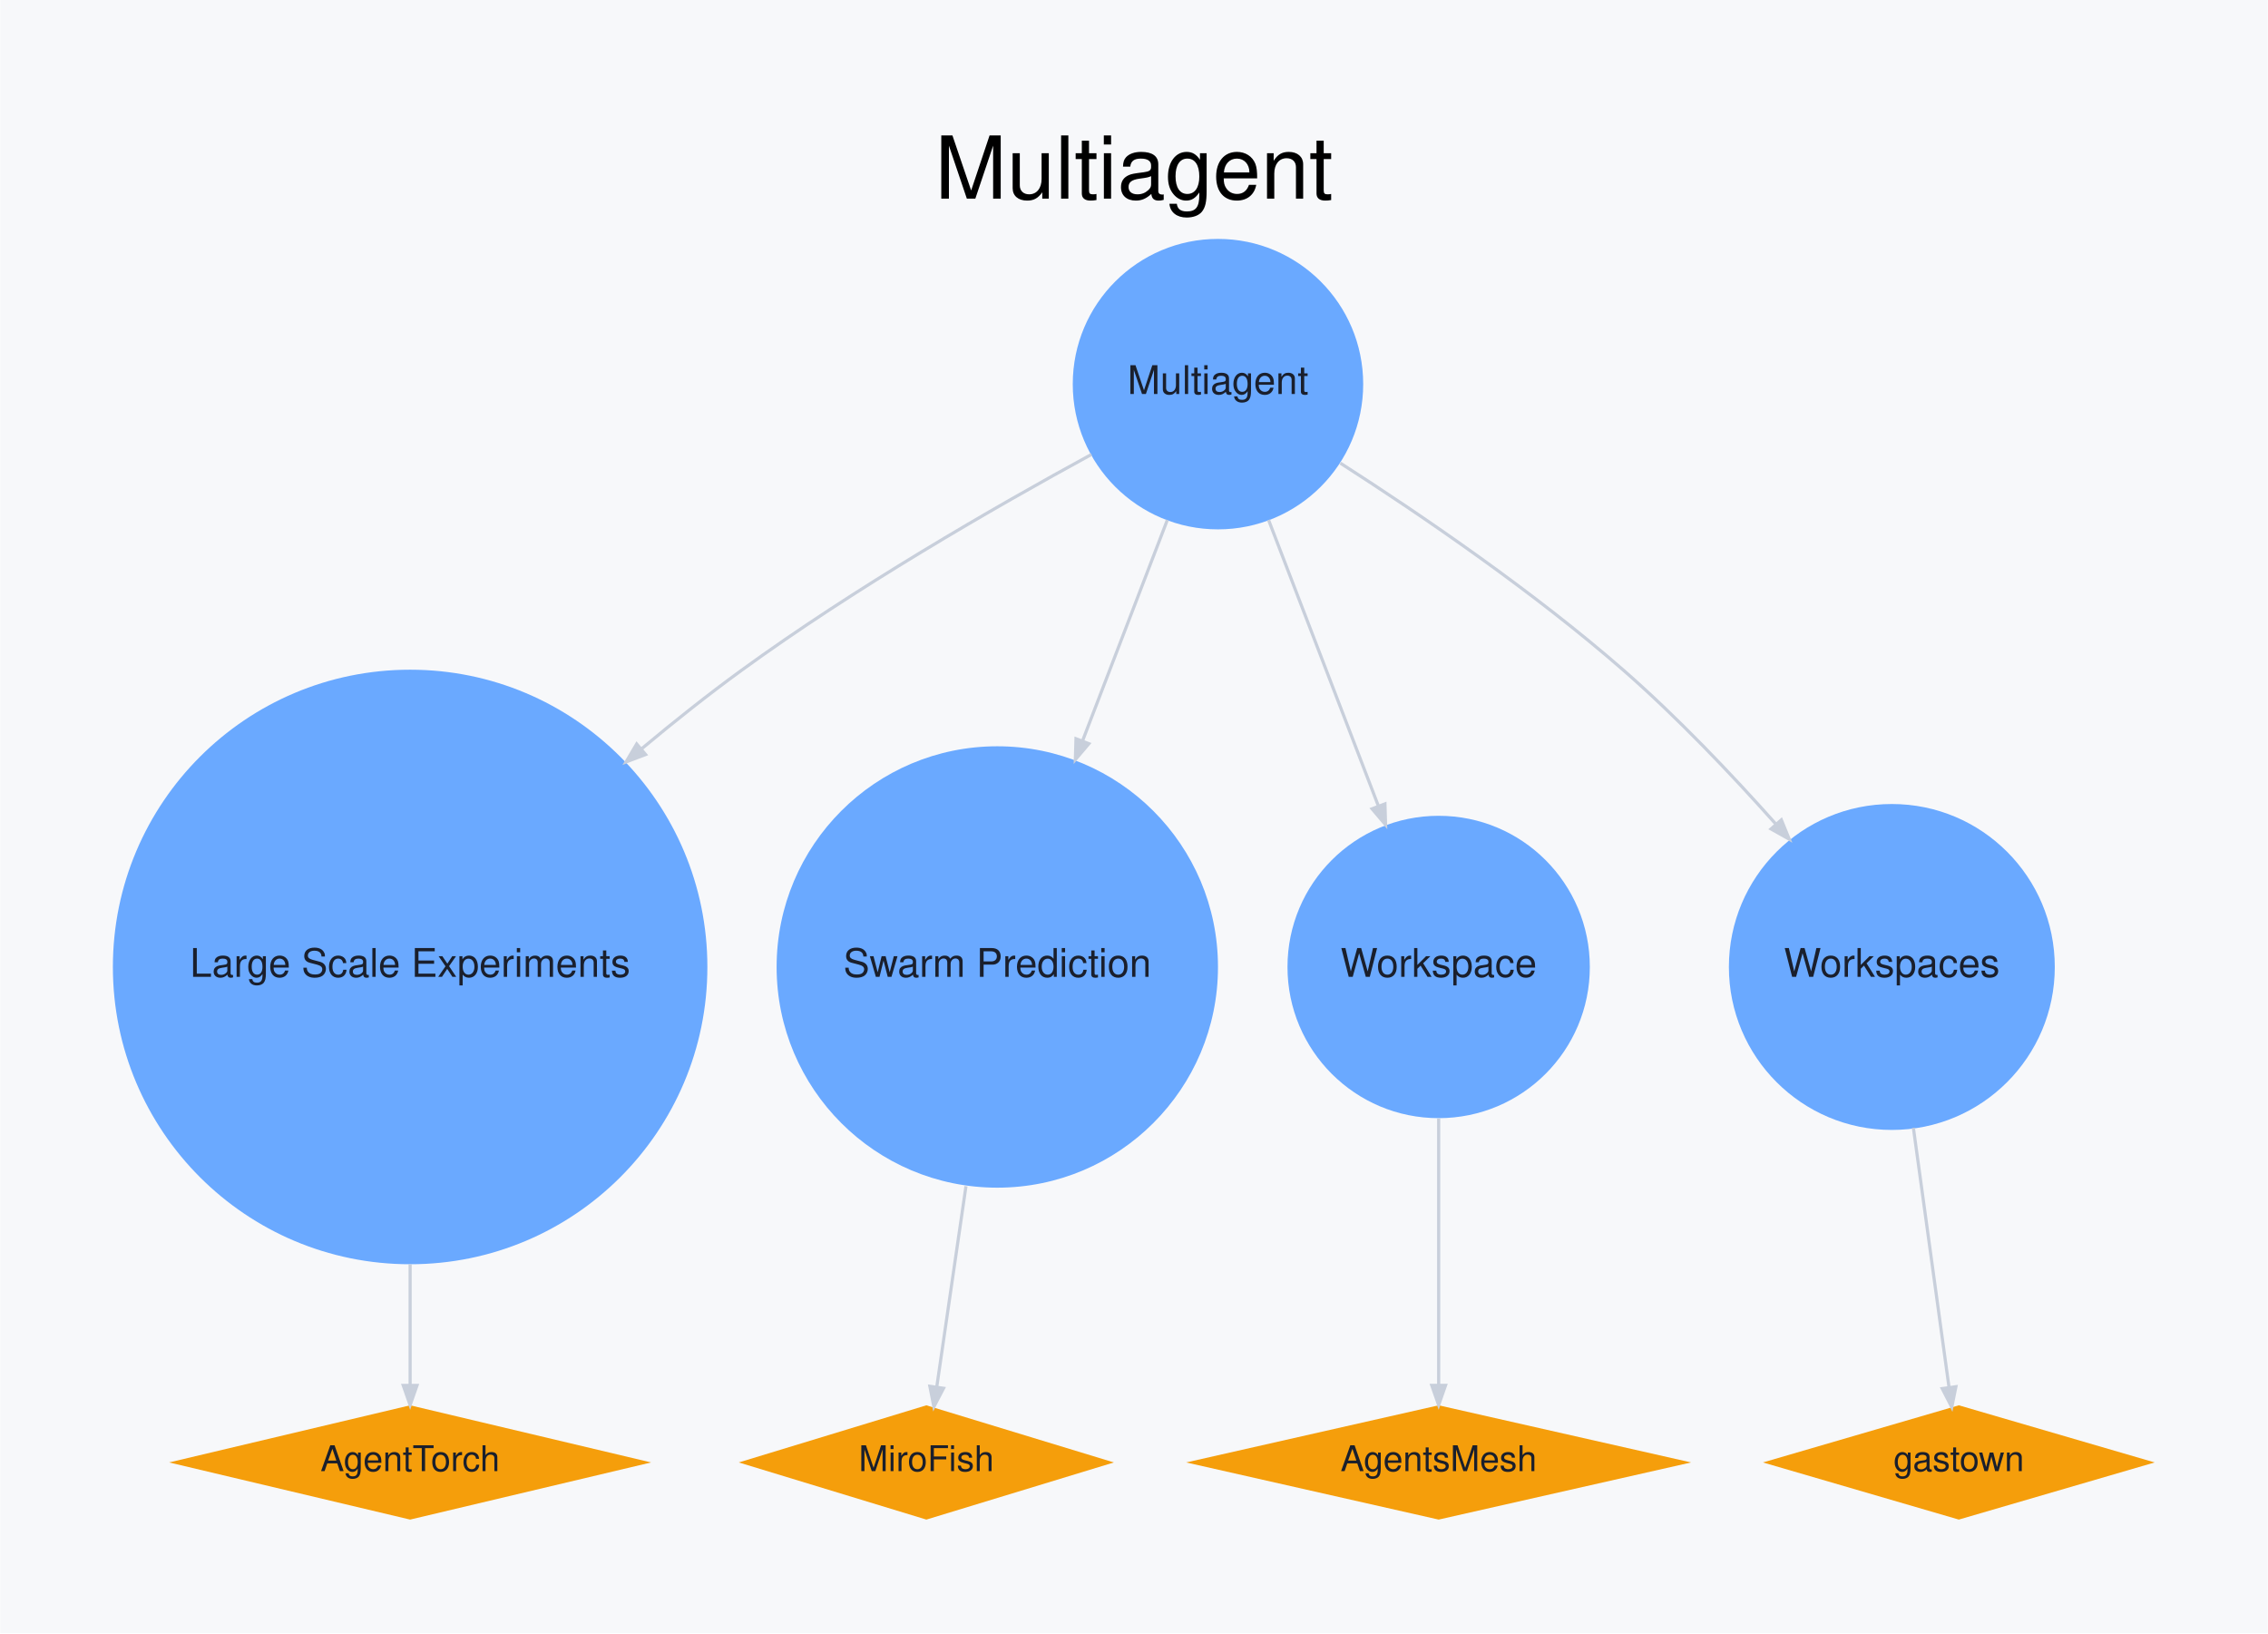
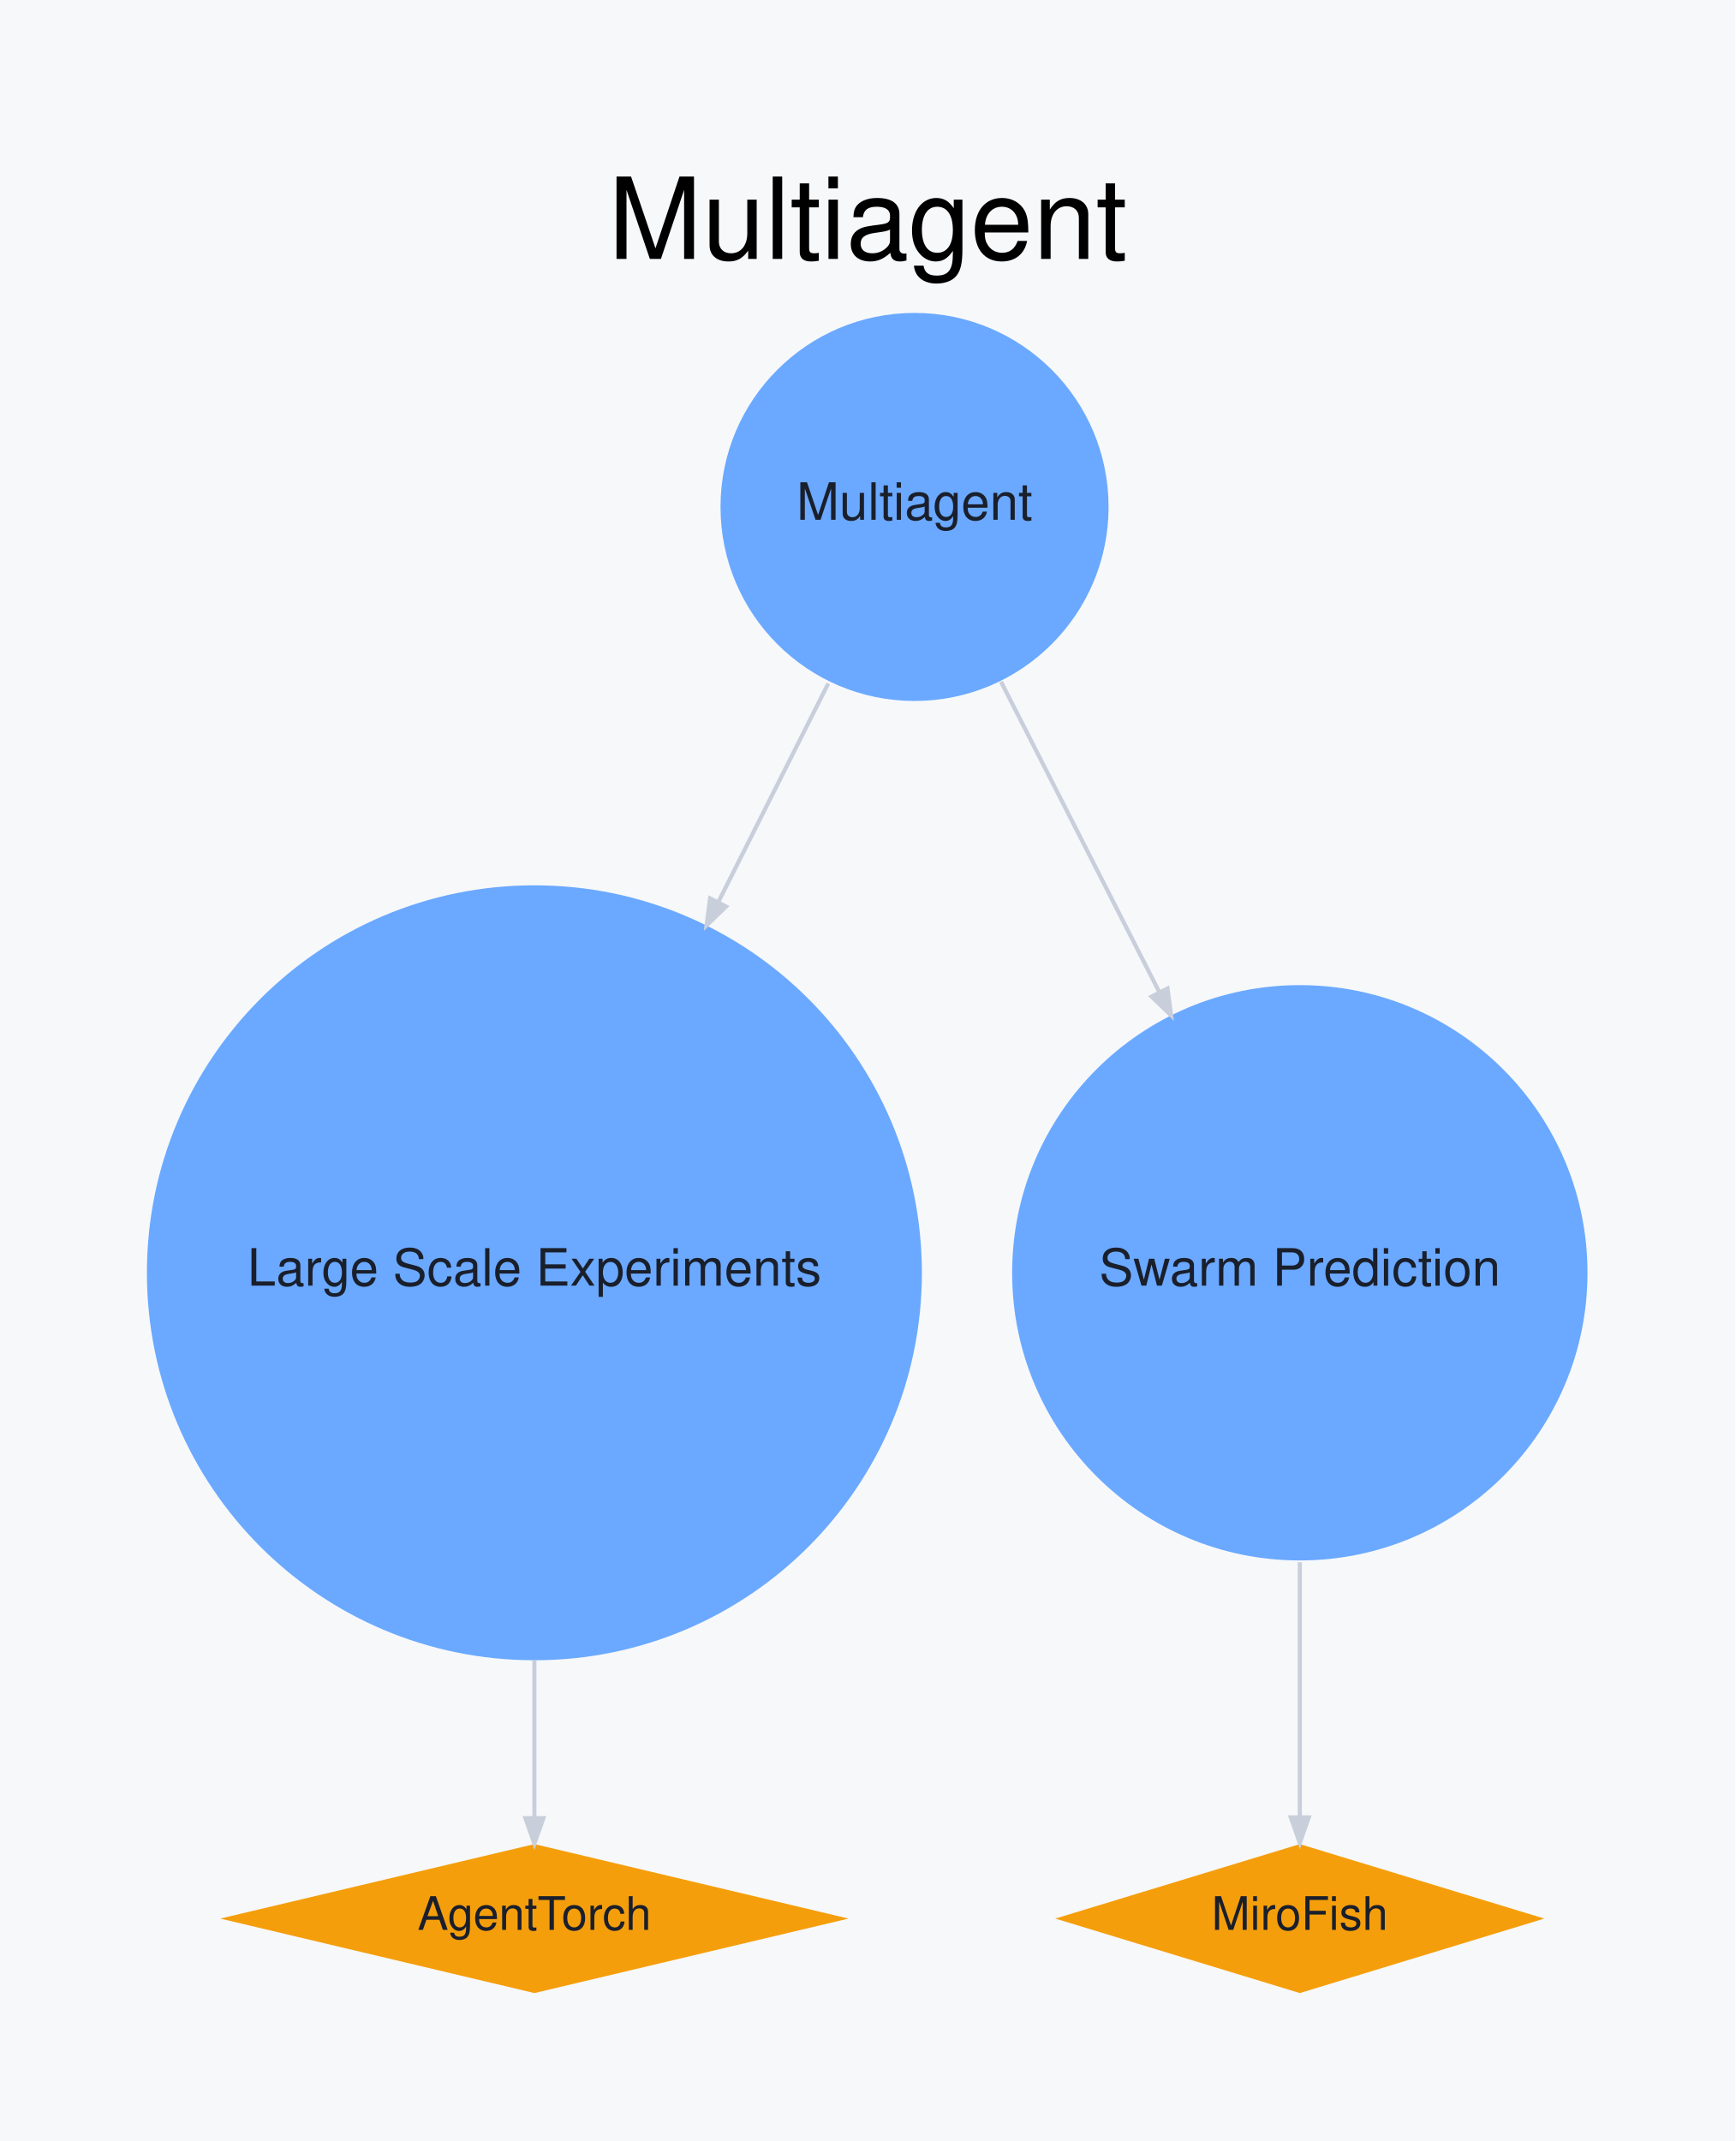
- <svg xmlns="http://www.w3.org/2000/svg" xmlns:xlink="http://www.w3.org/1999/xlink" width="575pt" height="414pt" viewBox="0.00 0.00 575.42 414.38">
-   <g id="graph0" class="graph" transform="scale(1 1) rotate(0) translate(28.8 385.58)">
-     <polygon fill="#f7f8fa" stroke="transparent" points="-28.8,28.8 -28.8,-385.58 546.62,-385.58 546.62,28.8 -28.8,28.8" />
-     <text text-anchor="middle" x="258.91" y="-335.18" font-family="Helvetica,sans-Serif" font-size="22.00">Multiagent</text>
+ <svg xmlns="http://www.w3.org/2000/svg" xmlns:xlink="http://www.w3.org/1999/xlink" width="338pt" height="417pt" viewBox="0.00 0.00 337.82 416.80">
+   <g id="graph0" class="graph" transform="scale(1 1) rotate(0) translate(28.8 388)">
+     <polygon fill="#f7f8fa" stroke="transparent" points="-28.8,28.8 -28.8,-388 309.02,-388 309.02,28.8 -28.8,28.8" />
+     <text text-anchor="middle" x="140.11" y="-337.6" font-family="Helvetica,sans-Serif" font-size="22.00">Multiagent</text>
    <g id="node1" class="node">
      <g id="a_node1">
        <a xlink:title="Systems built around multiple cooperating or competing agents.">
-           <ellipse fill="#6aa9ff" stroke="black" stroke-width="0" cx="280.22" cy="-288.11" rx="36.85" ry="36.85" />
-           <text text-anchor="middle" x="280.22" y="-285.61" font-family="Helvetica,sans-Serif" font-size="10.00" fill="#1a1f2c">Multiagent</text>
+           <ellipse fill="#6aa9ff" stroke="black" stroke-width="0" cx="149.22" cy="-289.31" rx="37.77" ry="37.77" />
+           <text text-anchor="middle" x="149.22" y="-286.81" font-family="Helvetica,sans-Serif" font-size="10.00" fill="#1a1f2c">Multiagent</text>
        </a>
      </g>
    </g>
    <g id="node2" class="node">
      <ellipse fill="#6aa9ff" stroke="black" stroke-width="0" cx="75.22" cy="-140.22" rx="75.43" ry="75.43" />
      <text text-anchor="middle" x="75.22" y="-137.72" font-family="Helvetica,sans-Serif" font-size="10.00" fill="#1a1f2c">Large Scale Experiments</text>
    </g>
    <g id="edge1" class="edge">
-       <path fill="none" stroke="#c8cfdb" stroke-width="0.8" d="M248.1,-270.26C223.1,-256.63 187.94,-236.34 159.22,-215.43 150.83,-209.33 142.3,-202.55 134.04,-195.65" />
-       <polygon fill="#c8cfdb" stroke="#c8cfdb" stroke-width="0.8" points="134.97,-194.13 130.02,-192.25 132.71,-196.81 134.97,-194.13" />
+       <path fill="none" stroke="#c8cfdb" stroke-width="0.8" d="M132.42,-254.94C126.05,-242.26 118.52,-227.29 111.05,-212.44" />
+       <polygon fill="#c8cfdb" stroke="#c8cfdb" stroke-width="0.8" points="112.54,-211.52 108.73,-207.84 109.42,-213.1 112.54,-211.52" />
    </g>
    <g id="node4" class="node">
      <ellipse fill="#6aa9ff" stroke="black" stroke-width="0" cx="224.22" cy="-140.22" rx="56" ry="56" />
      <text text-anchor="middle" x="224.22" y="-137.72" font-family="Helvetica,sans-Serif" font-size="10.00" fill="#1a1f2c">Swarm Prediction</text>
    </g>
    <g id="edge3" class="edge">
-       <path fill="none" stroke="#c8cfdb" stroke-width="0.8" d="M267.37,-253.64C261,-237.04 253.13,-216.54 245.86,-197.61" />
-       <polygon fill="#c8cfdb" stroke="#c8cfdb" stroke-width="0.8" points="247.46,-196.88 244.03,-192.84 244.19,-198.13 247.46,-196.88" />
-     </g>
-     <g id="node6" class="node">
-       <ellipse fill="#6aa9ff" stroke="black" stroke-width="0" cx="336.22" cy="-140.22" rx="38.36" ry="38.36" />
-       <text text-anchor="middle" x="336.22" y="-137.72" font-family="Helvetica,sans-Serif" font-size="10.00" fill="#1a1f2c">Workspace</text>
-     </g>
-     <g id="edge5" class="edge">
-       <path fill="none" stroke="#c8cfdb" stroke-width="0.8" d="M293.06,-253.64C301.35,-232.04 312.18,-203.83 320.92,-181.08" />
-       <polygon fill="#c8cfdb" stroke="#c8cfdb" stroke-width="0.8" points="322.59,-181.6 322.75,-176.31 319.32,-180.35 322.59,-181.6" />
-     </g>
-     <g id="node8" class="node">
-       <g id="a_node8">
-         <a xlink:title="Shared workspaces where agents and humans (or multiple agents) collaborate.">
-           <ellipse fill="#6aa9ff" stroke="black" stroke-width="0" cx="451.22" cy="-140.22" rx="41.35" ry="41.35" />
-           <text text-anchor="middle" x="451.22" y="-137.72" font-family="Helvetica,sans-Serif" font-size="10.00" fill="#1a1f2c">Workspaces</text>
-         </a>
-       </g>
-     </g>
-     <g id="edge7" class="edge">
-       <path fill="none" stroke="#c8cfdb" stroke-width="0.8" d="M311.27,-268.07C332.42,-254.5 360.58,-235.22 383.22,-215.43 396.69,-203.65 410.26,-189.42 421.7,-176.58" />
-       <polygon fill="#c8cfdb" stroke="#c8cfdb" stroke-width="0.8" points="423.18,-177.55 425.18,-172.65 420.56,-175.24 423.18,-177.55" />
+       <path fill="none" stroke="#c8cfdb" stroke-width="0.8" d="M166.05,-255.3C175.12,-237.51 186.54,-215.1 196.86,-194.87" />
+       <polygon fill="#c8cfdb" stroke="#c8cfdb" stroke-width="0.8" points="198.47,-195.57 199.18,-190.32 195.35,-193.98 198.47,-195.57" />
    </g>
    <g id="node3" class="node">
      <g id="a_node3">
        <a xlink:href="https://github.com/AgentTorch/AgentTorch" xlink:title="https://github.com/AgentTorch/AgentTorch">
          <polygon fill="#f59e0b" stroke="black" stroke-width="0" points="75.22,-29 14.06,-14.5 75.22,0 136.37,-14.5 75.22,-29" />
          <text text-anchor="middle" x="75.22" y="-12.3" font-family="Helvetica,sans-Serif" font-size="9.00" fill="#1a1f2c">AgentTorch</text>
        </a>
      </g>
    </g>
    <g id="edge2" class="edge">
      <path fill="none" stroke="#c8cfdb" stroke-width="0.8" d="M75.22,-64.75C75.22,-53.39 75.22,-42.63 75.22,-34.08" />
      <polygon fill="#c8cfdb" stroke="#c8cfdb" stroke-width="0.8" points="76.97,-34.05 75.22,-29.05 73.47,-34.05 76.97,-34.05" />
    </g>
    <g id="node5" class="node">
      <g id="a_node5">
        <a xlink:href="https://github.com/666ghj/MiroFish" xlink:title="https://github.com/666ghj/MiroFish">
-           <polygon fill="#f59e0b" stroke="black" stroke-width="0" points="206.22,-29 158.62,-14.5 206.22,0 253.81,-14.5 206.22,-29" />
-           <text text-anchor="middle" x="206.22" y="-12.3" font-family="Helvetica,sans-Serif" font-size="9.00" fill="#1a1f2c">MiroFish</text>
+           <polygon fill="#f59e0b" stroke="black" stroke-width="0" points="224.22,-29 176.62,-14.5 224.22,0 271.81,-14.5 224.22,-29" />
+           <text text-anchor="middle" x="224.22" y="-12.3" font-family="Helvetica,sans-Serif" font-size="9.00" fill="#1a1f2c">MiroFish</text>
        </a>
      </g>
    </g>
    <g id="edge4" class="edge">
-       <path fill="none" stroke="#c8cfdb" stroke-width="0.8" d="M216.27,-84.59C213.61,-66.31 210.82,-47.16 208.86,-33.68" />
-       <polygon fill="#c8cfdb" stroke="#c8cfdb" stroke-width="0.8" points="210.58,-33.32 208.13,-28.62 207.11,-33.82 210.58,-33.32" />
-     </g>
-     <g id="node7" class="node">
-       <g id="a_node7">
-         <a xlink:href="https://github.com/AgentsMesh/AgentsMesh" xlink:title="https://github.com/AgentsMesh/AgentsMesh">
-           <polygon fill="#f59e0b" stroke="black" stroke-width="0" points="336.22,-29 272.15,-14.5 336.22,0 400.28,-14.5 336.22,-29" />
-           <text text-anchor="middle" x="336.22" y="-12.3" font-family="Helvetica,sans-Serif" font-size="9.00" fill="#1a1f2c">AgentsMesh</text>
-         </a>
-       </g>
-     </g>
-     <g id="edge6" class="edge">
-       <path fill="none" stroke="#c8cfdb" stroke-width="0.8" d="M336.22,-101.76C336.22,-79.46 336.22,-52.12 336.22,-34.28" />
-       <polygon fill="#c8cfdb" stroke="#c8cfdb" stroke-width="0.8" points="337.97,-34.06 336.22,-29.06 334.47,-34.06 337.97,-34.06" />
-     </g>
-     <g id="node9" class="node">
-       <g id="a_node9">
-         <a xlink:href="https://github.com/gastownhall/gastown" xlink:title="https://github.com/gastownhall/gastown">
-           <polygon fill="#f59e0b" stroke="black" stroke-width="0" points="468.22,-29 418.51,-14.5 468.22,0 517.92,-14.5 468.22,-29" />
-           <text text-anchor="middle" x="468.22" y="-12.3" font-family="Helvetica,sans-Serif" font-size="9.00" fill="#1a1f2c">gastown</text>
-         </a>
-       </g>
-     </g>
-     <g id="edge8" class="edge">
-       <path fill="none" stroke="#c8cfdb" stroke-width="0.8" d="M456.69,-99.39C459.73,-77.24 463.37,-50.76 465.73,-33.56" />
-       <polygon fill="#c8cfdb" stroke="#c8cfdb" stroke-width="0.8" points="467.48,-33.72 466.43,-28.53 464.01,-33.24 467.48,-33.72" />
+       <path fill="none" stroke="#c8cfdb" stroke-width="0.8" d="M224.22,-83.87C224.22,-66.19 224.22,-47.8 224.22,-34.55" />
+       <polygon fill="#c8cfdb" stroke="#c8cfdb" stroke-width="0.8" points="225.97,-34.2 224.22,-29.2 222.47,-34.2 225.97,-34.2" />
    </g>
  </g>
</svg>
